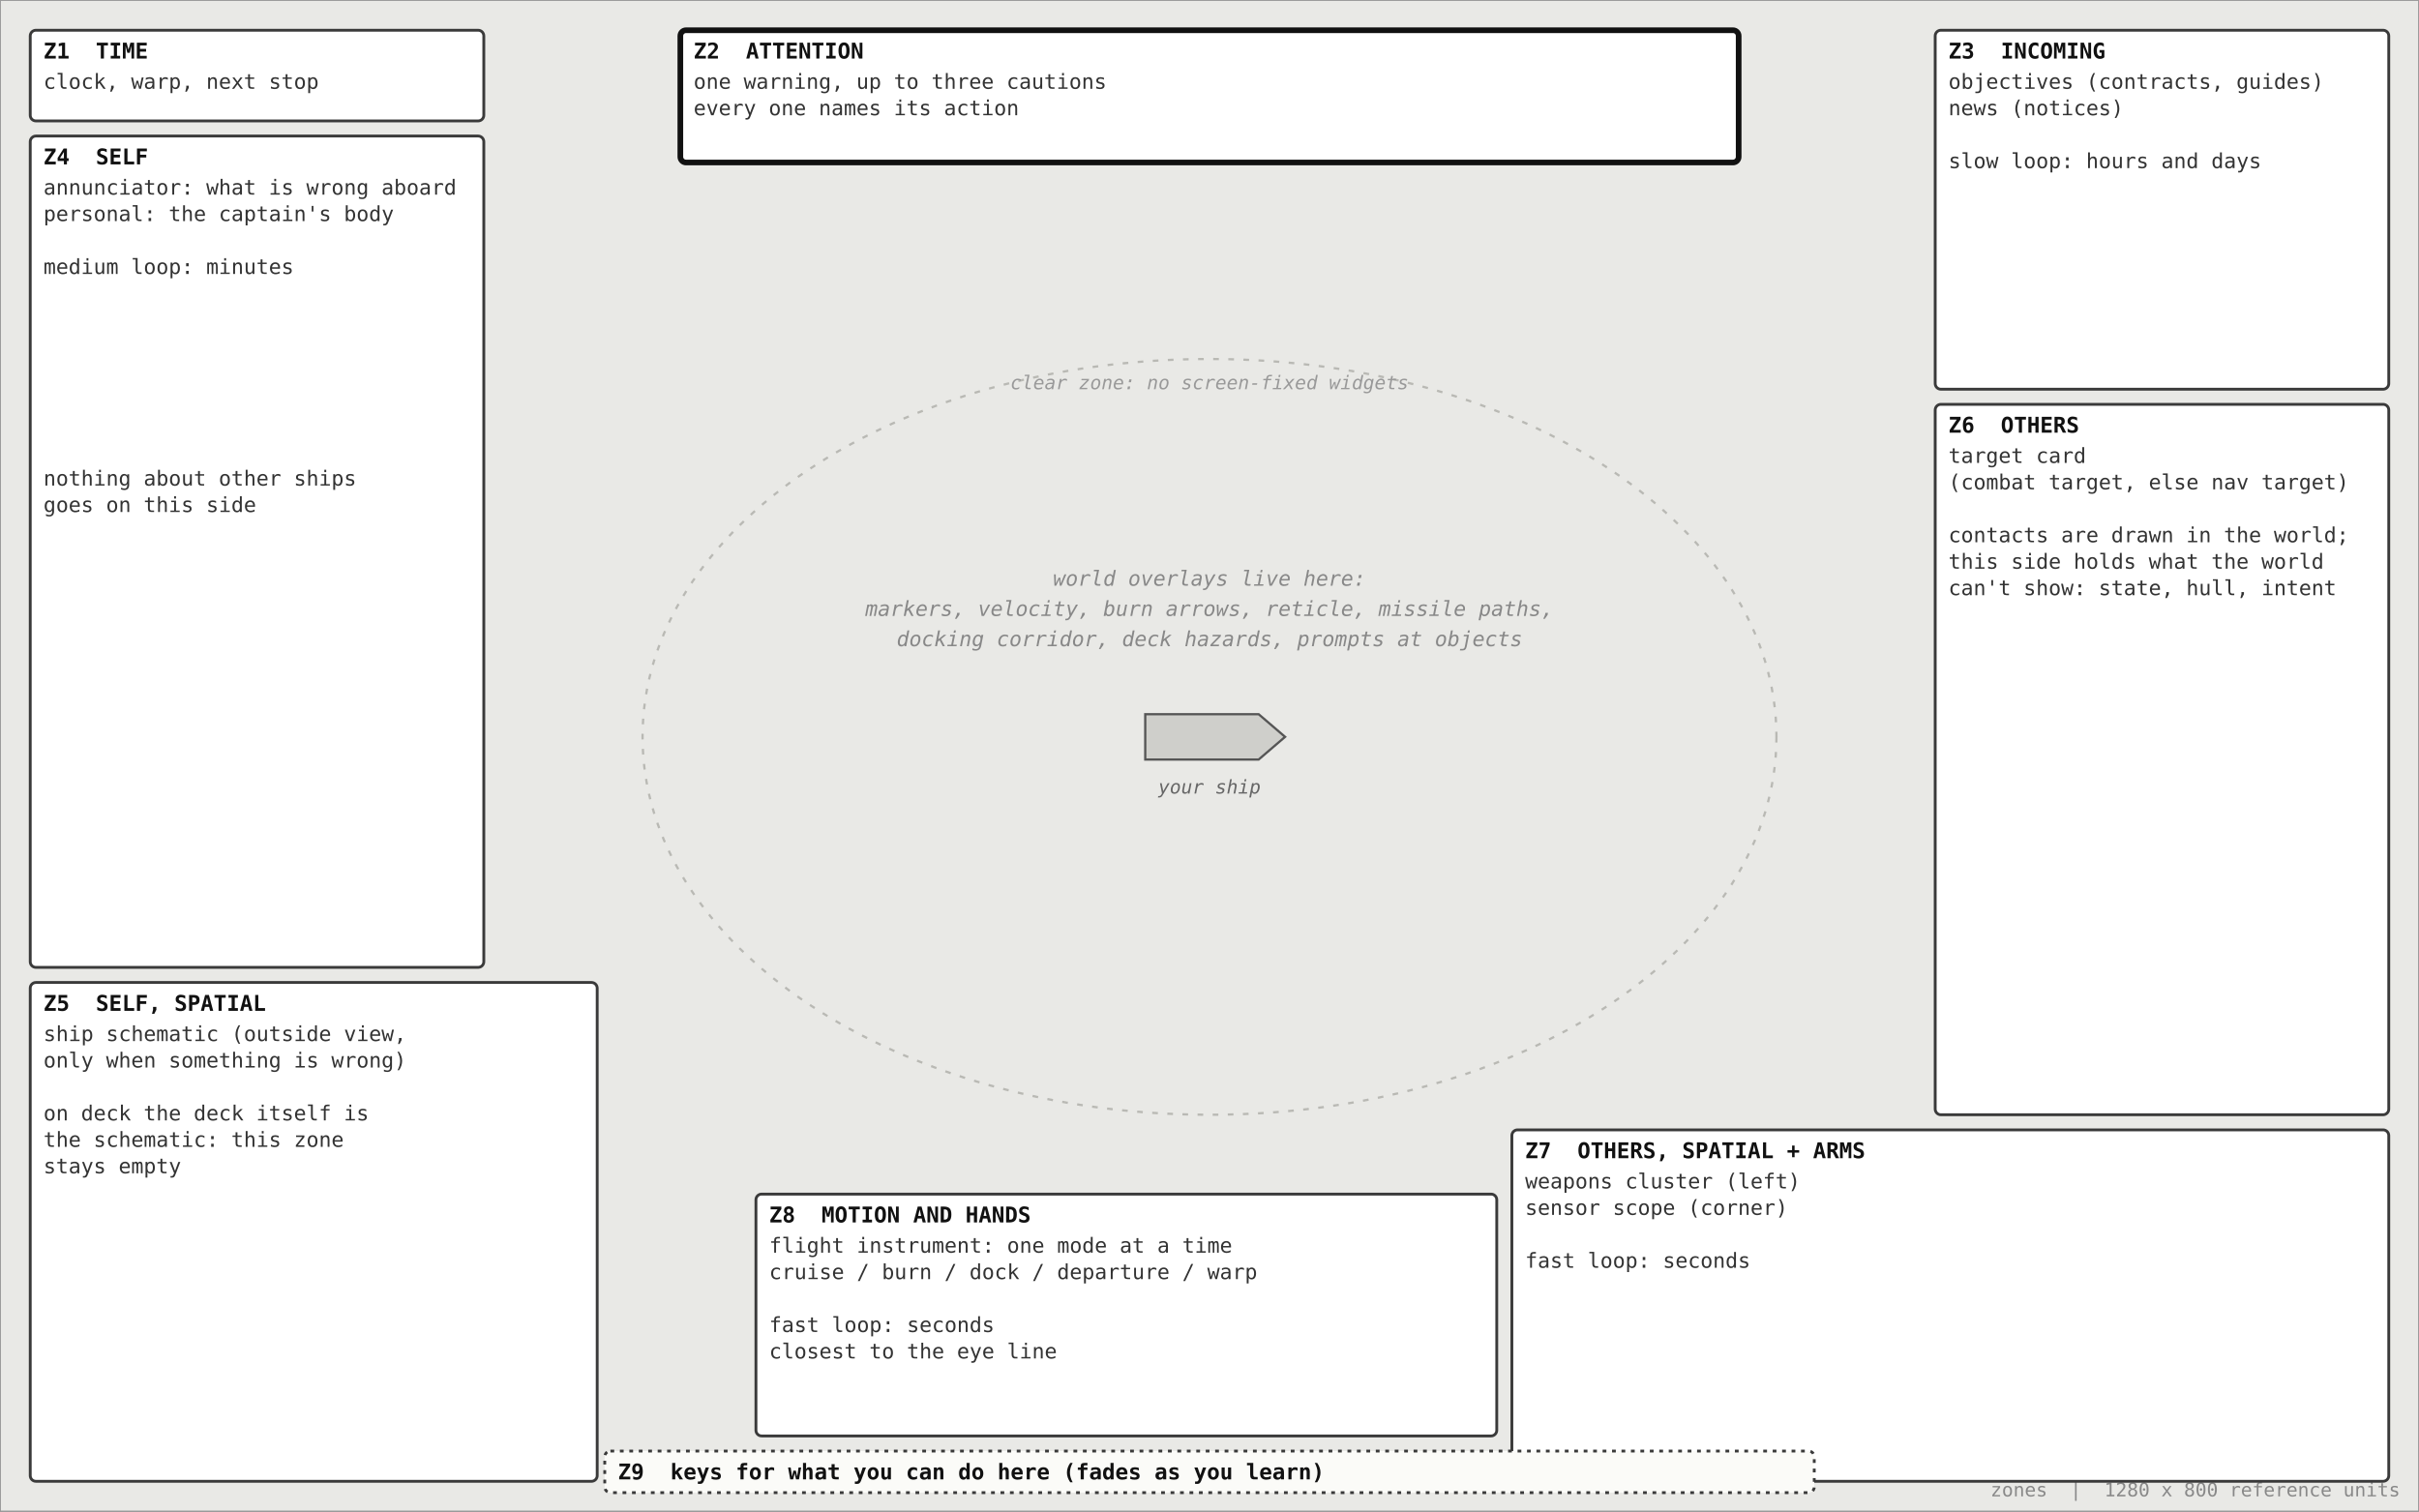
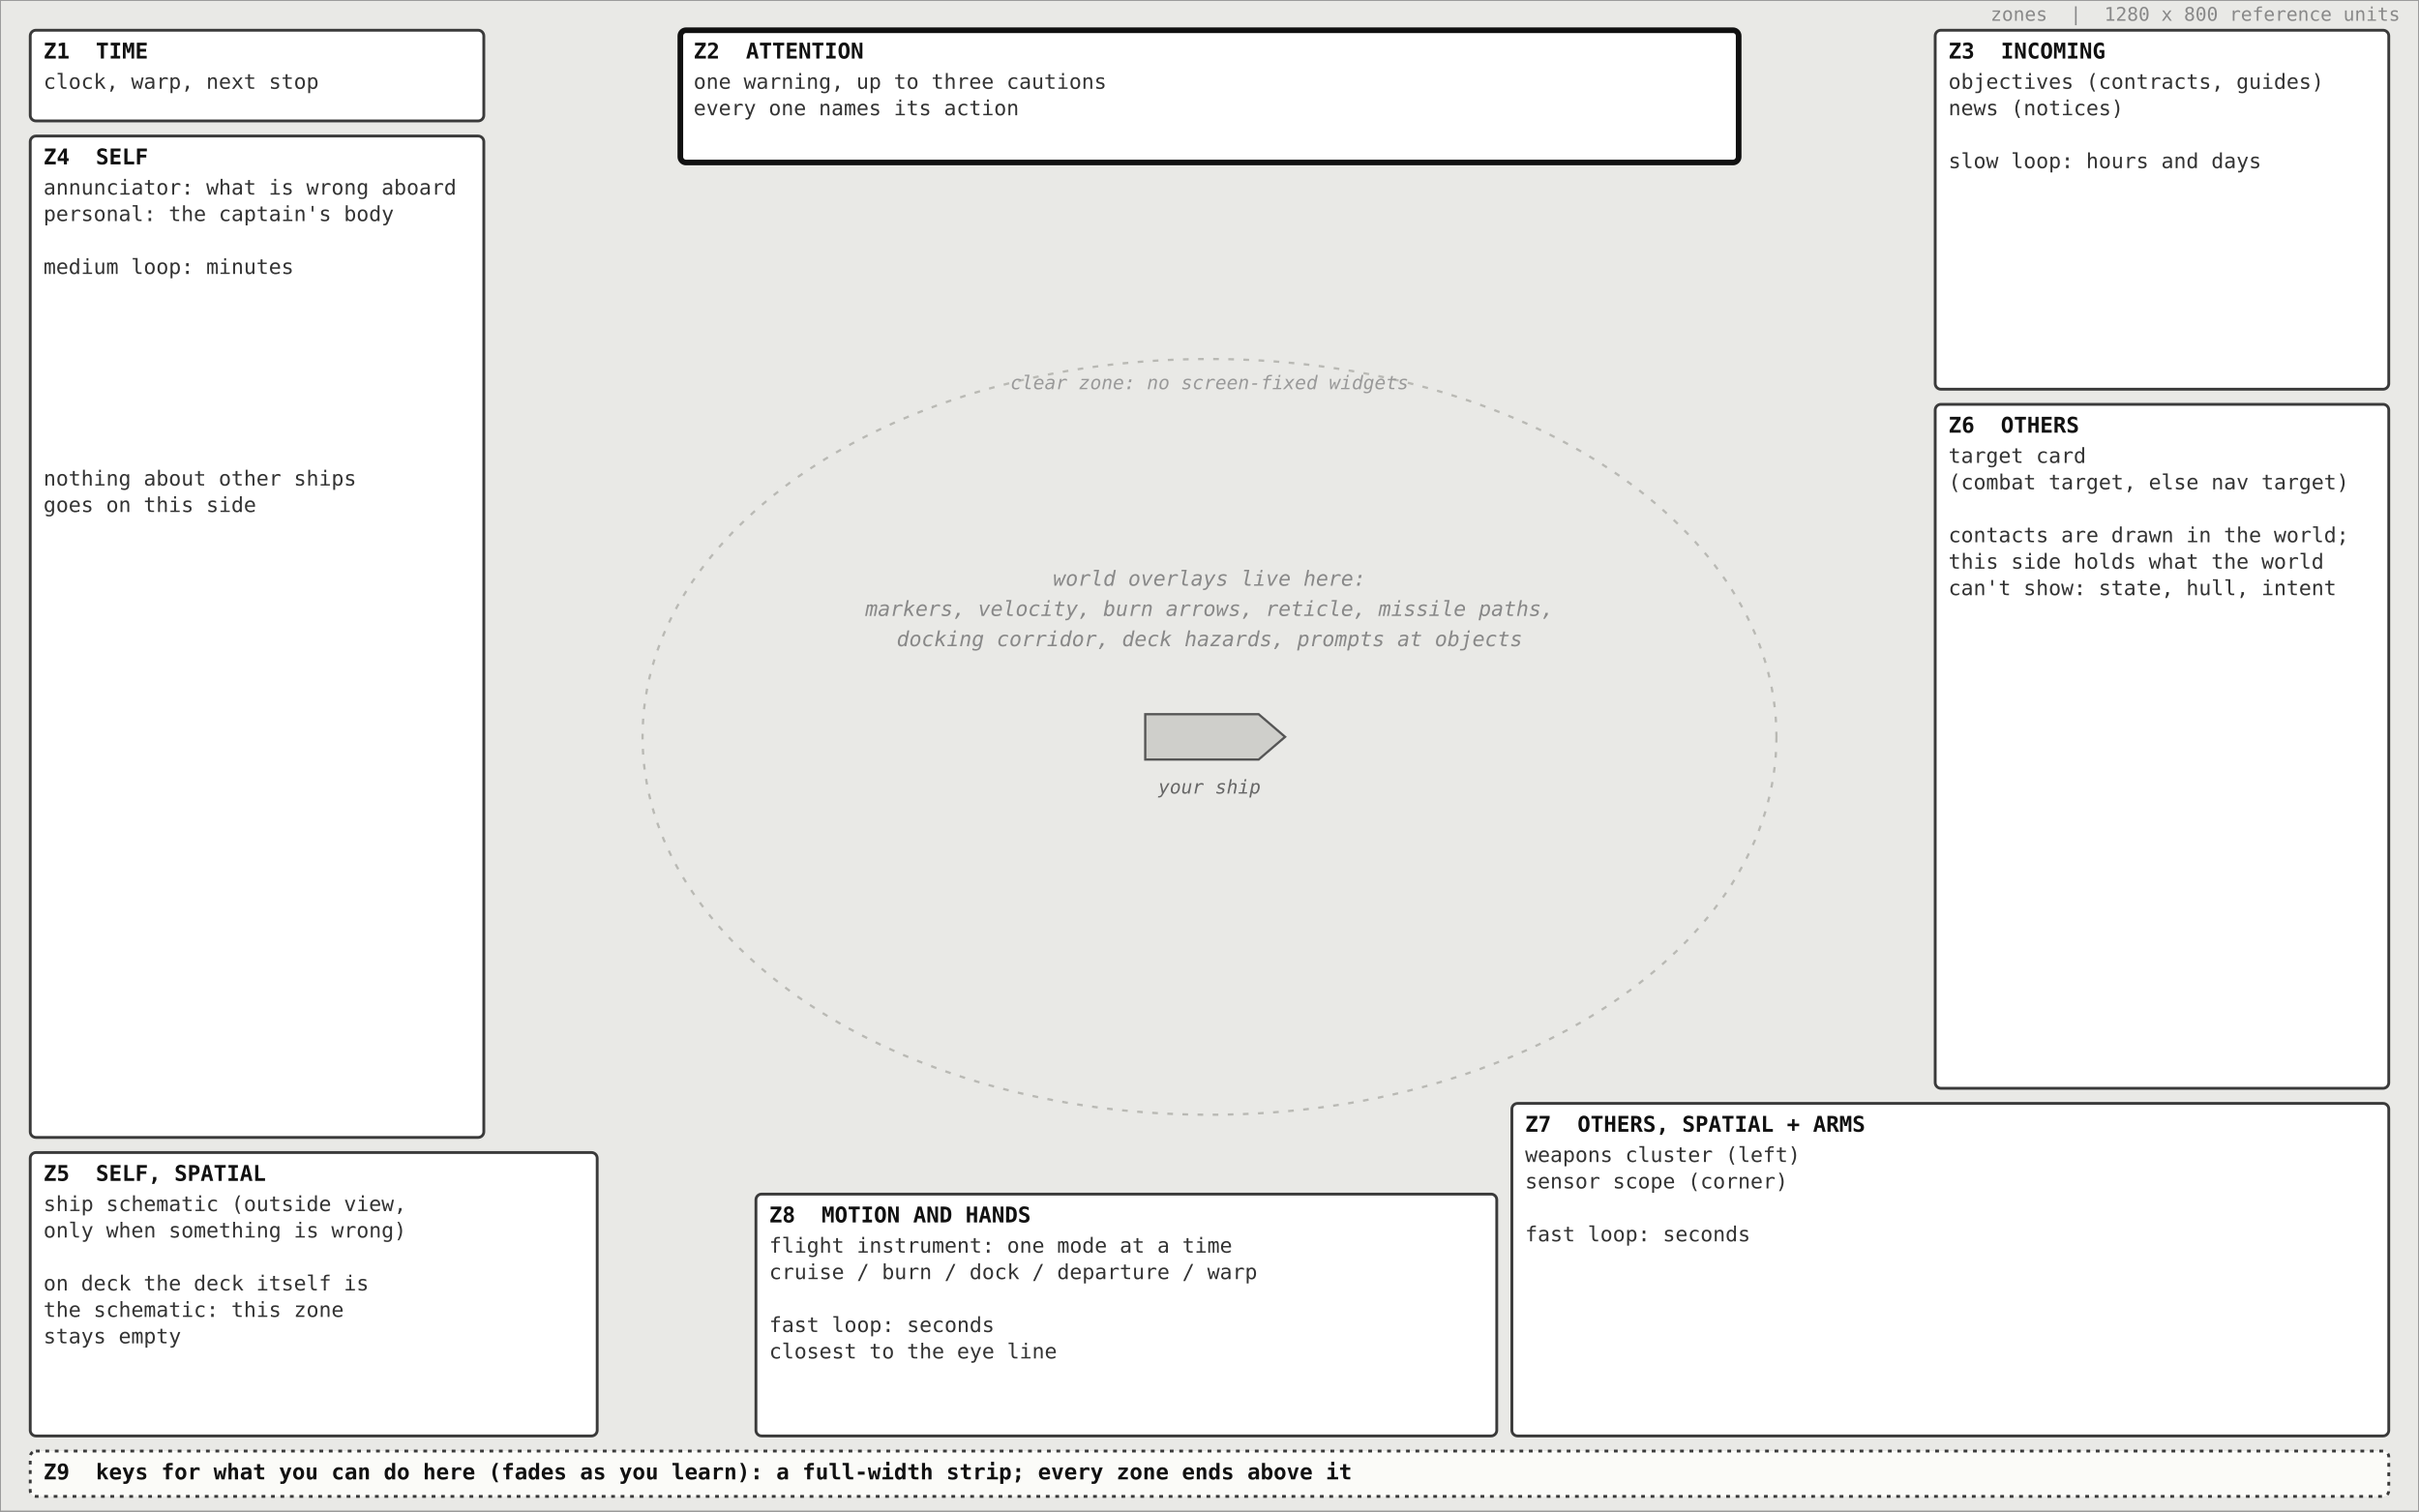
<svg xmlns="http://www.w3.org/2000/svg" width="1280" height="800" viewBox="0 0 1280 800" role="img" aria-label="Screen zones: time and alerts on top, self on the left, others on the right, motion at the bottom">
  <rect x="0" y="0" width="1280" height="800" rx="0" fill="#e9e9e6" stroke="#9a9a9a" stroke-width="1" />
-   <text x="1270" y="792" font-family="DejaVu Sans Mono, Menlo, Consolas, monospace" font-size="10" font-weight="normal" font-style="normal" fill="#888" text-anchor="end" xml:space="preserve" style="white-space:pre">zones  |  1280 x 800 reference units</text>
+   <text x="1270" y="11" font-family="DejaVu Sans Mono, Menlo, Consolas, monospace" font-size="10" font-weight="normal" font-style="normal" fill="#888" text-anchor="end" xml:space="preserve" style="white-space:pre">zones  |  1280 x 800 reference units</text>
  <ellipse cx="640.0" cy="390.0" rx="300" ry="200" fill="none" stroke="#b9b9b4" stroke-width="1.2" stroke-dasharray="3 5" />
  <text x="640.0" y="206.0" font-family="DejaVu Sans Mono, Menlo, Consolas, monospace" font-size="10" font-weight="normal" font-style="italic" fill="#999" text-anchor="middle" xml:space="preserve" style="white-space:pre">clear zone: no screen-fixed widgets</text>
  <polygon points="606,378 666,378 680,390 666,402 606,402" fill="#cfcfcb" stroke="#555" stroke-width="1.2" />
  <text x="640" y="420" font-family="DejaVu Sans Mono, Menlo, Consolas, monospace" font-size="10" font-weight="normal" font-style="italic" fill="#666" text-anchor="middle" xml:space="preserve" style="white-space:pre">your ship</text>
  <rect x="16" y="16" width="240" height="48" rx="3" fill="#ffffff" stroke="#3a3a3a" stroke-width="1.5" />
  <text x="23" y="31" font-family="DejaVu Sans Mono, Menlo, Consolas, monospace" font-size="11.5" font-weight="bold" font-style="normal" fill="#111" text-anchor="start" xml:space="preserve" style="white-space:pre">Z1  TIME</text>
  <text x="23" y="47" font-family="DejaVu Sans Mono, Menlo, Consolas, monospace" font-size="11" font-weight="normal" font-style="normal" fill="#333" text-anchor="start" xml:space="preserve" style="white-space:pre">clock, warp, next stop</text>
  <rect x="360" y="16" width="560" height="70" rx="3" fill="#ffffff" stroke="#111" stroke-width="3" />
  <text x="367" y="31" font-family="DejaVu Sans Mono, Menlo, Consolas, monospace" font-size="11.5" font-weight="bold" font-style="normal" fill="#111" text-anchor="start" xml:space="preserve" style="white-space:pre">Z2  ATTENTION</text>
  <text x="367" y="47" font-family="DejaVu Sans Mono, Menlo, Consolas, monospace" font-size="11" font-weight="normal" font-style="normal" fill="#333" text-anchor="start" xml:space="preserve" style="white-space:pre">one warning, up to three cautions</text>
  <text x="367" y="61" font-family="DejaVu Sans Mono, Menlo, Consolas, monospace" font-size="11" font-weight="normal" font-style="normal" fill="#333" text-anchor="start" xml:space="preserve" style="white-space:pre">every one names its action</text>
  <rect x="1024" y="16" width="240" height="190" rx="3" fill="#ffffff" stroke="#3a3a3a" stroke-width="1.5" />
  <text x="1031" y="31" font-family="DejaVu Sans Mono, Menlo, Consolas, monospace" font-size="11.5" font-weight="bold" font-style="normal" fill="#111" text-anchor="start" xml:space="preserve" style="white-space:pre">Z3  INCOMING</text>
  <text x="1031" y="47" font-family="DejaVu Sans Mono, Menlo, Consolas, monospace" font-size="11" font-weight="normal" font-style="normal" fill="#333" text-anchor="start" xml:space="preserve" style="white-space:pre">objectives (contracts, guides)</text>
  <text x="1031" y="61" font-family="DejaVu Sans Mono, Menlo, Consolas, monospace" font-size="11" font-weight="normal" font-style="normal" fill="#333" text-anchor="start" xml:space="preserve" style="white-space:pre">news (notices)</text>
  <text x="1031" y="75" font-family="DejaVu Sans Mono, Menlo, Consolas, monospace" font-size="11" font-weight="normal" font-style="normal" fill="#333" text-anchor="start" xml:space="preserve" style="white-space:pre" />
  <text x="1031" y="89" font-family="DejaVu Sans Mono, Menlo, Consolas, monospace" font-size="11" font-weight="normal" font-style="normal" fill="#333" text-anchor="start" xml:space="preserve" style="white-space:pre">slow loop: hours and days</text>
-   <rect x="16" y="72" width="240" height="440" rx="3" fill="#ffffff" stroke="#3a3a3a" stroke-width="1.5" />
+   <rect x="16" y="72" width="240" height="530" rx="3" fill="#ffffff" stroke="#3a3a3a" stroke-width="1.5" />
  <text x="23" y="87" font-family="DejaVu Sans Mono, Menlo, Consolas, monospace" font-size="11.5" font-weight="bold" font-style="normal" fill="#111" text-anchor="start" xml:space="preserve" style="white-space:pre">Z4  SELF</text>
  <text x="23" y="103" font-family="DejaVu Sans Mono, Menlo, Consolas, monospace" font-size="11" font-weight="normal" font-style="normal" fill="#333" text-anchor="start" xml:space="preserve" style="white-space:pre">annunciator: what is wrong aboard</text>
  <text x="23" y="117" font-family="DejaVu Sans Mono, Menlo, Consolas, monospace" font-size="11" font-weight="normal" font-style="normal" fill="#333" text-anchor="start" xml:space="preserve" style="white-space:pre">personal: the captain's body</text>
  <text x="23" y="131" font-family="DejaVu Sans Mono, Menlo, Consolas, monospace" font-size="11" font-weight="normal" font-style="normal" fill="#333" text-anchor="start" xml:space="preserve" style="white-space:pre" />
  <text x="23" y="145" font-family="DejaVu Sans Mono, Menlo, Consolas, monospace" font-size="11" font-weight="normal" font-style="normal" fill="#333" text-anchor="start" xml:space="preserve" style="white-space:pre">medium loop: minutes</text>
  <text x="23" y="159" font-family="DejaVu Sans Mono, Menlo, Consolas, monospace" font-size="11" font-weight="normal" font-style="normal" fill="#333" text-anchor="start" xml:space="preserve" style="white-space:pre" />
  <text x="23" y="173" font-family="DejaVu Sans Mono, Menlo, Consolas, monospace" font-size="11" font-weight="normal" font-style="normal" fill="#333" text-anchor="start" xml:space="preserve" style="white-space:pre" />
  <text x="23" y="187" font-family="DejaVu Sans Mono, Menlo, Consolas, monospace" font-size="11" font-weight="normal" font-style="normal" fill="#333" text-anchor="start" xml:space="preserve" style="white-space:pre" />
  <text x="23" y="201" font-family="DejaVu Sans Mono, Menlo, Consolas, monospace" font-size="11" font-weight="normal" font-style="normal" fill="#333" text-anchor="start" xml:space="preserve" style="white-space:pre" />
  <text x="23" y="215" font-family="DejaVu Sans Mono, Menlo, Consolas, monospace" font-size="11" font-weight="normal" font-style="normal" fill="#333" text-anchor="start" xml:space="preserve" style="white-space:pre" />
  <text x="23" y="229" font-family="DejaVu Sans Mono, Menlo, Consolas, monospace" font-size="11" font-weight="normal" font-style="normal" fill="#333" text-anchor="start" xml:space="preserve" style="white-space:pre" />
  <text x="23" y="243" font-family="DejaVu Sans Mono, Menlo, Consolas, monospace" font-size="11" font-weight="normal" font-style="normal" fill="#333" text-anchor="start" xml:space="preserve" style="white-space:pre" />
  <text x="23" y="257" font-family="DejaVu Sans Mono, Menlo, Consolas, monospace" font-size="11" font-weight="normal" font-style="normal" fill="#333" text-anchor="start" xml:space="preserve" style="white-space:pre">nothing about other ships</text>
  <text x="23" y="271" font-family="DejaVu Sans Mono, Menlo, Consolas, monospace" font-size="11" font-weight="normal" font-style="normal" fill="#333" text-anchor="start" xml:space="preserve" style="white-space:pre">goes on this side</text>
-   <rect x="16" y="520" width="300" height="264" rx="3" fill="#ffffff" stroke="#3a3a3a" stroke-width="1.5" />
-   <text x="23" y="535" font-family="DejaVu Sans Mono, Menlo, Consolas, monospace" font-size="11.5" font-weight="bold" font-style="normal" fill="#111" text-anchor="start" xml:space="preserve" style="white-space:pre">Z5  SELF, SPATIAL</text>
-   <text x="23" y="551" font-family="DejaVu Sans Mono, Menlo, Consolas, monospace" font-size="11" font-weight="normal" font-style="normal" fill="#333" text-anchor="start" xml:space="preserve" style="white-space:pre">ship schematic (outside view,</text>
-   <text x="23" y="565" font-family="DejaVu Sans Mono, Menlo, Consolas, monospace" font-size="11" font-weight="normal" font-style="normal" fill="#333" text-anchor="start" xml:space="preserve" style="white-space:pre">only when something is wrong)</text>
-   <text x="23" y="579" font-family="DejaVu Sans Mono, Menlo, Consolas, monospace" font-size="11" font-weight="normal" font-style="normal" fill="#333" text-anchor="start" xml:space="preserve" style="white-space:pre" />
-   <text x="23" y="593" font-family="DejaVu Sans Mono, Menlo, Consolas, monospace" font-size="11" font-weight="normal" font-style="normal" fill="#333" text-anchor="start" xml:space="preserve" style="white-space:pre">on deck the deck itself is</text>
-   <text x="23" y="607" font-family="DejaVu Sans Mono, Menlo, Consolas, monospace" font-size="11" font-weight="normal" font-style="normal" fill="#333" text-anchor="start" xml:space="preserve" style="white-space:pre">the schematic: this zone</text>
-   <text x="23" y="621" font-family="DejaVu Sans Mono, Menlo, Consolas, monospace" font-size="11" font-weight="normal" font-style="normal" fill="#333" text-anchor="start" xml:space="preserve" style="white-space:pre">stays empty</text>
-   <rect x="1024" y="214" width="240" height="376" rx="3" fill="#ffffff" stroke="#3a3a3a" stroke-width="1.5" />
+   <rect x="16" y="610" width="300" height="150" rx="3" fill="#ffffff" stroke="#3a3a3a" stroke-width="1.5" />
+   <text x="23" y="625" font-family="DejaVu Sans Mono, Menlo, Consolas, monospace" font-size="11.5" font-weight="bold" font-style="normal" fill="#111" text-anchor="start" xml:space="preserve" style="white-space:pre">Z5  SELF, SPATIAL</text>
+   <text x="23" y="641" font-family="DejaVu Sans Mono, Menlo, Consolas, monospace" font-size="11" font-weight="normal" font-style="normal" fill="#333" text-anchor="start" xml:space="preserve" style="white-space:pre">ship schematic (outside view,</text>
+   <text x="23" y="655" font-family="DejaVu Sans Mono, Menlo, Consolas, monospace" font-size="11" font-weight="normal" font-style="normal" fill="#333" text-anchor="start" xml:space="preserve" style="white-space:pre">only when something is wrong)</text>
+   <text x="23" y="669" font-family="DejaVu Sans Mono, Menlo, Consolas, monospace" font-size="11" font-weight="normal" font-style="normal" fill="#333" text-anchor="start" xml:space="preserve" style="white-space:pre" />
+   <text x="23" y="683" font-family="DejaVu Sans Mono, Menlo, Consolas, monospace" font-size="11" font-weight="normal" font-style="normal" fill="#333" text-anchor="start" xml:space="preserve" style="white-space:pre">on deck the deck itself is</text>
+   <text x="23" y="697" font-family="DejaVu Sans Mono, Menlo, Consolas, monospace" font-size="11" font-weight="normal" font-style="normal" fill="#333" text-anchor="start" xml:space="preserve" style="white-space:pre">the schematic: this zone</text>
+   <text x="23" y="711" font-family="DejaVu Sans Mono, Menlo, Consolas, monospace" font-size="11" font-weight="normal" font-style="normal" fill="#333" text-anchor="start" xml:space="preserve" style="white-space:pre">stays empty</text>
+   <rect x="1024" y="214" width="240" height="362" rx="3" fill="#ffffff" stroke="#3a3a3a" stroke-width="1.5" />
  <text x="1031" y="229" font-family="DejaVu Sans Mono, Menlo, Consolas, monospace" font-size="11.5" font-weight="bold" font-style="normal" fill="#111" text-anchor="start" xml:space="preserve" style="white-space:pre">Z6  OTHERS</text>
  <text x="1031" y="245" font-family="DejaVu Sans Mono, Menlo, Consolas, monospace" font-size="11" font-weight="normal" font-style="normal" fill="#333" text-anchor="start" xml:space="preserve" style="white-space:pre">target card</text>
  <text x="1031" y="259" font-family="DejaVu Sans Mono, Menlo, Consolas, monospace" font-size="11" font-weight="normal" font-style="normal" fill="#333" text-anchor="start" xml:space="preserve" style="white-space:pre">(combat target, else nav target)</text>
  <text x="1031" y="273" font-family="DejaVu Sans Mono, Menlo, Consolas, monospace" font-size="11" font-weight="normal" font-style="normal" fill="#333" text-anchor="start" xml:space="preserve" style="white-space:pre" />
  <text x="1031" y="287" font-family="DejaVu Sans Mono, Menlo, Consolas, monospace" font-size="11" font-weight="normal" font-style="normal" fill="#333" text-anchor="start" xml:space="preserve" style="white-space:pre">contacts are drawn in the world;</text>
  <text x="1031" y="301" font-family="DejaVu Sans Mono, Menlo, Consolas, monospace" font-size="11" font-weight="normal" font-style="normal" fill="#333" text-anchor="start" xml:space="preserve" style="white-space:pre">this side holds what the world</text>
  <text x="1031" y="315" font-family="DejaVu Sans Mono, Menlo, Consolas, monospace" font-size="11" font-weight="normal" font-style="normal" fill="#333" text-anchor="start" xml:space="preserve" style="white-space:pre">can't show: state, hull, intent</text>
-   <rect x="800" y="598" width="464" height="186" rx="3" fill="#ffffff" stroke="#3a3a3a" stroke-width="1.5" />
-   <text x="807" y="613" font-family="DejaVu Sans Mono, Menlo, Consolas, monospace" font-size="11.5" font-weight="bold" font-style="normal" fill="#111" text-anchor="start" xml:space="preserve" style="white-space:pre">Z7  OTHERS, SPATIAL + ARMS</text>
-   <text x="807" y="629" font-family="DejaVu Sans Mono, Menlo, Consolas, monospace" font-size="11" font-weight="normal" font-style="normal" fill="#333" text-anchor="start" xml:space="preserve" style="white-space:pre">weapons cluster (left)</text>
-   <text x="807" y="643" font-family="DejaVu Sans Mono, Menlo, Consolas, monospace" font-size="11" font-weight="normal" font-style="normal" fill="#333" text-anchor="start" xml:space="preserve" style="white-space:pre">sensor scope (corner)</text>
-   <text x="807" y="657" font-family="DejaVu Sans Mono, Menlo, Consolas, monospace" font-size="11" font-weight="normal" font-style="normal" fill="#333" text-anchor="start" xml:space="preserve" style="white-space:pre" />
-   <text x="807" y="671" font-family="DejaVu Sans Mono, Menlo, Consolas, monospace" font-size="11" font-weight="normal" font-style="normal" fill="#333" text-anchor="start" xml:space="preserve" style="white-space:pre">fast loop: seconds</text>
+   <rect x="800" y="584" width="464" height="176" rx="3" fill="#ffffff" stroke="#3a3a3a" stroke-width="1.5" />
+   <text x="807" y="599" font-family="DejaVu Sans Mono, Menlo, Consolas, monospace" font-size="11.5" font-weight="bold" font-style="normal" fill="#111" text-anchor="start" xml:space="preserve" style="white-space:pre">Z7  OTHERS, SPATIAL + ARMS</text>
+   <text x="807" y="615" font-family="DejaVu Sans Mono, Menlo, Consolas, monospace" font-size="11" font-weight="normal" font-style="normal" fill="#333" text-anchor="start" xml:space="preserve" style="white-space:pre">weapons cluster (left)</text>
+   <text x="807" y="629" font-family="DejaVu Sans Mono, Menlo, Consolas, monospace" font-size="11" font-weight="normal" font-style="normal" fill="#333" text-anchor="start" xml:space="preserve" style="white-space:pre">sensor scope (corner)</text>
+   <text x="807" y="643" font-family="DejaVu Sans Mono, Menlo, Consolas, monospace" font-size="11" font-weight="normal" font-style="normal" fill="#333" text-anchor="start" xml:space="preserve" style="white-space:pre" />
+   <text x="807" y="657" font-family="DejaVu Sans Mono, Menlo, Consolas, monospace" font-size="11" font-weight="normal" font-style="normal" fill="#333" text-anchor="start" xml:space="preserve" style="white-space:pre">fast loop: seconds</text>
  <rect x="400" y="632" width="392" height="128" rx="3" fill="#ffffff" stroke="#3a3a3a" stroke-width="1.5" />
  <text x="407" y="647" font-family="DejaVu Sans Mono, Menlo, Consolas, monospace" font-size="11.5" font-weight="bold" font-style="normal" fill="#111" text-anchor="start" xml:space="preserve" style="white-space:pre">Z8  MOTION AND HANDS</text>
  <text x="407" y="663" font-family="DejaVu Sans Mono, Menlo, Consolas, monospace" font-size="11" font-weight="normal" font-style="normal" fill="#333" text-anchor="start" xml:space="preserve" style="white-space:pre">flight instrument: one mode at a time</text>
  <text x="407" y="677" font-family="DejaVu Sans Mono, Menlo, Consolas, monospace" font-size="11" font-weight="normal" font-style="normal" fill="#333" text-anchor="start" xml:space="preserve" style="white-space:pre">cruise / burn / dock / departure / warp</text>
  <text x="407" y="691" font-family="DejaVu Sans Mono, Menlo, Consolas, monospace" font-size="11" font-weight="normal" font-style="normal" fill="#333" text-anchor="start" xml:space="preserve" style="white-space:pre" />
  <text x="407" y="705" font-family="DejaVu Sans Mono, Menlo, Consolas, monospace" font-size="11" font-weight="normal" font-style="normal" fill="#333" text-anchor="start" xml:space="preserve" style="white-space:pre">fast loop: seconds</text>
  <text x="407" y="719" font-family="DejaVu Sans Mono, Menlo, Consolas, monospace" font-size="11" font-weight="normal" font-style="normal" fill="#333" text-anchor="start" xml:space="preserve" style="white-space:pre">closest to the eye line</text>
-   <rect x="320" y="768" width="640" height="22" rx="3" fill="#fbfbf8" stroke="#3a3a3a" stroke-width="1.5" stroke-dasharray="2 3" />
-   <text x="327" y="783" font-family="DejaVu Sans Mono, Menlo, Consolas, monospace" font-size="11.5" font-weight="bold" font-style="normal" fill="#111" text-anchor="start" xml:space="preserve" style="white-space:pre">Z9  keys for what you can do here (fades as you learn)</text>
+   <rect x="16" y="768" width="1248" height="24" rx="3" fill="#fbfbf8" stroke="#3a3a3a" stroke-width="1.5" stroke-dasharray="2 3" />
+   <text x="23" y="783" font-family="DejaVu Sans Mono, Menlo, Consolas, monospace" font-size="11.5" font-weight="bold" font-style="normal" fill="#111" text-anchor="start" xml:space="preserve" style="white-space:pre">Z9  keys for what you can do here (fades as you learn): a full-width strip; every zone ends above it</text>
  <text x="640" y="310" font-family="DejaVu Sans Mono, Menlo, Consolas, monospace" font-size="11" font-weight="normal" font-style="italic" fill="#888" text-anchor="middle" xml:space="preserve" style="white-space:pre">world overlays live here:</text>
  <text x="640" y="326" font-family="DejaVu Sans Mono, Menlo, Consolas, monospace" font-size="11" font-weight="normal" font-style="italic" fill="#888" text-anchor="middle" xml:space="preserve" style="white-space:pre">markers, velocity, burn arrows, reticle, missile paths,</text>
  <text x="640" y="342" font-family="DejaVu Sans Mono, Menlo, Consolas, monospace" font-size="11" font-weight="normal" font-style="italic" fill="#888" text-anchor="middle" xml:space="preserve" style="white-space:pre">docking corridor, deck hazards, prompts at objects</text>
</svg>
